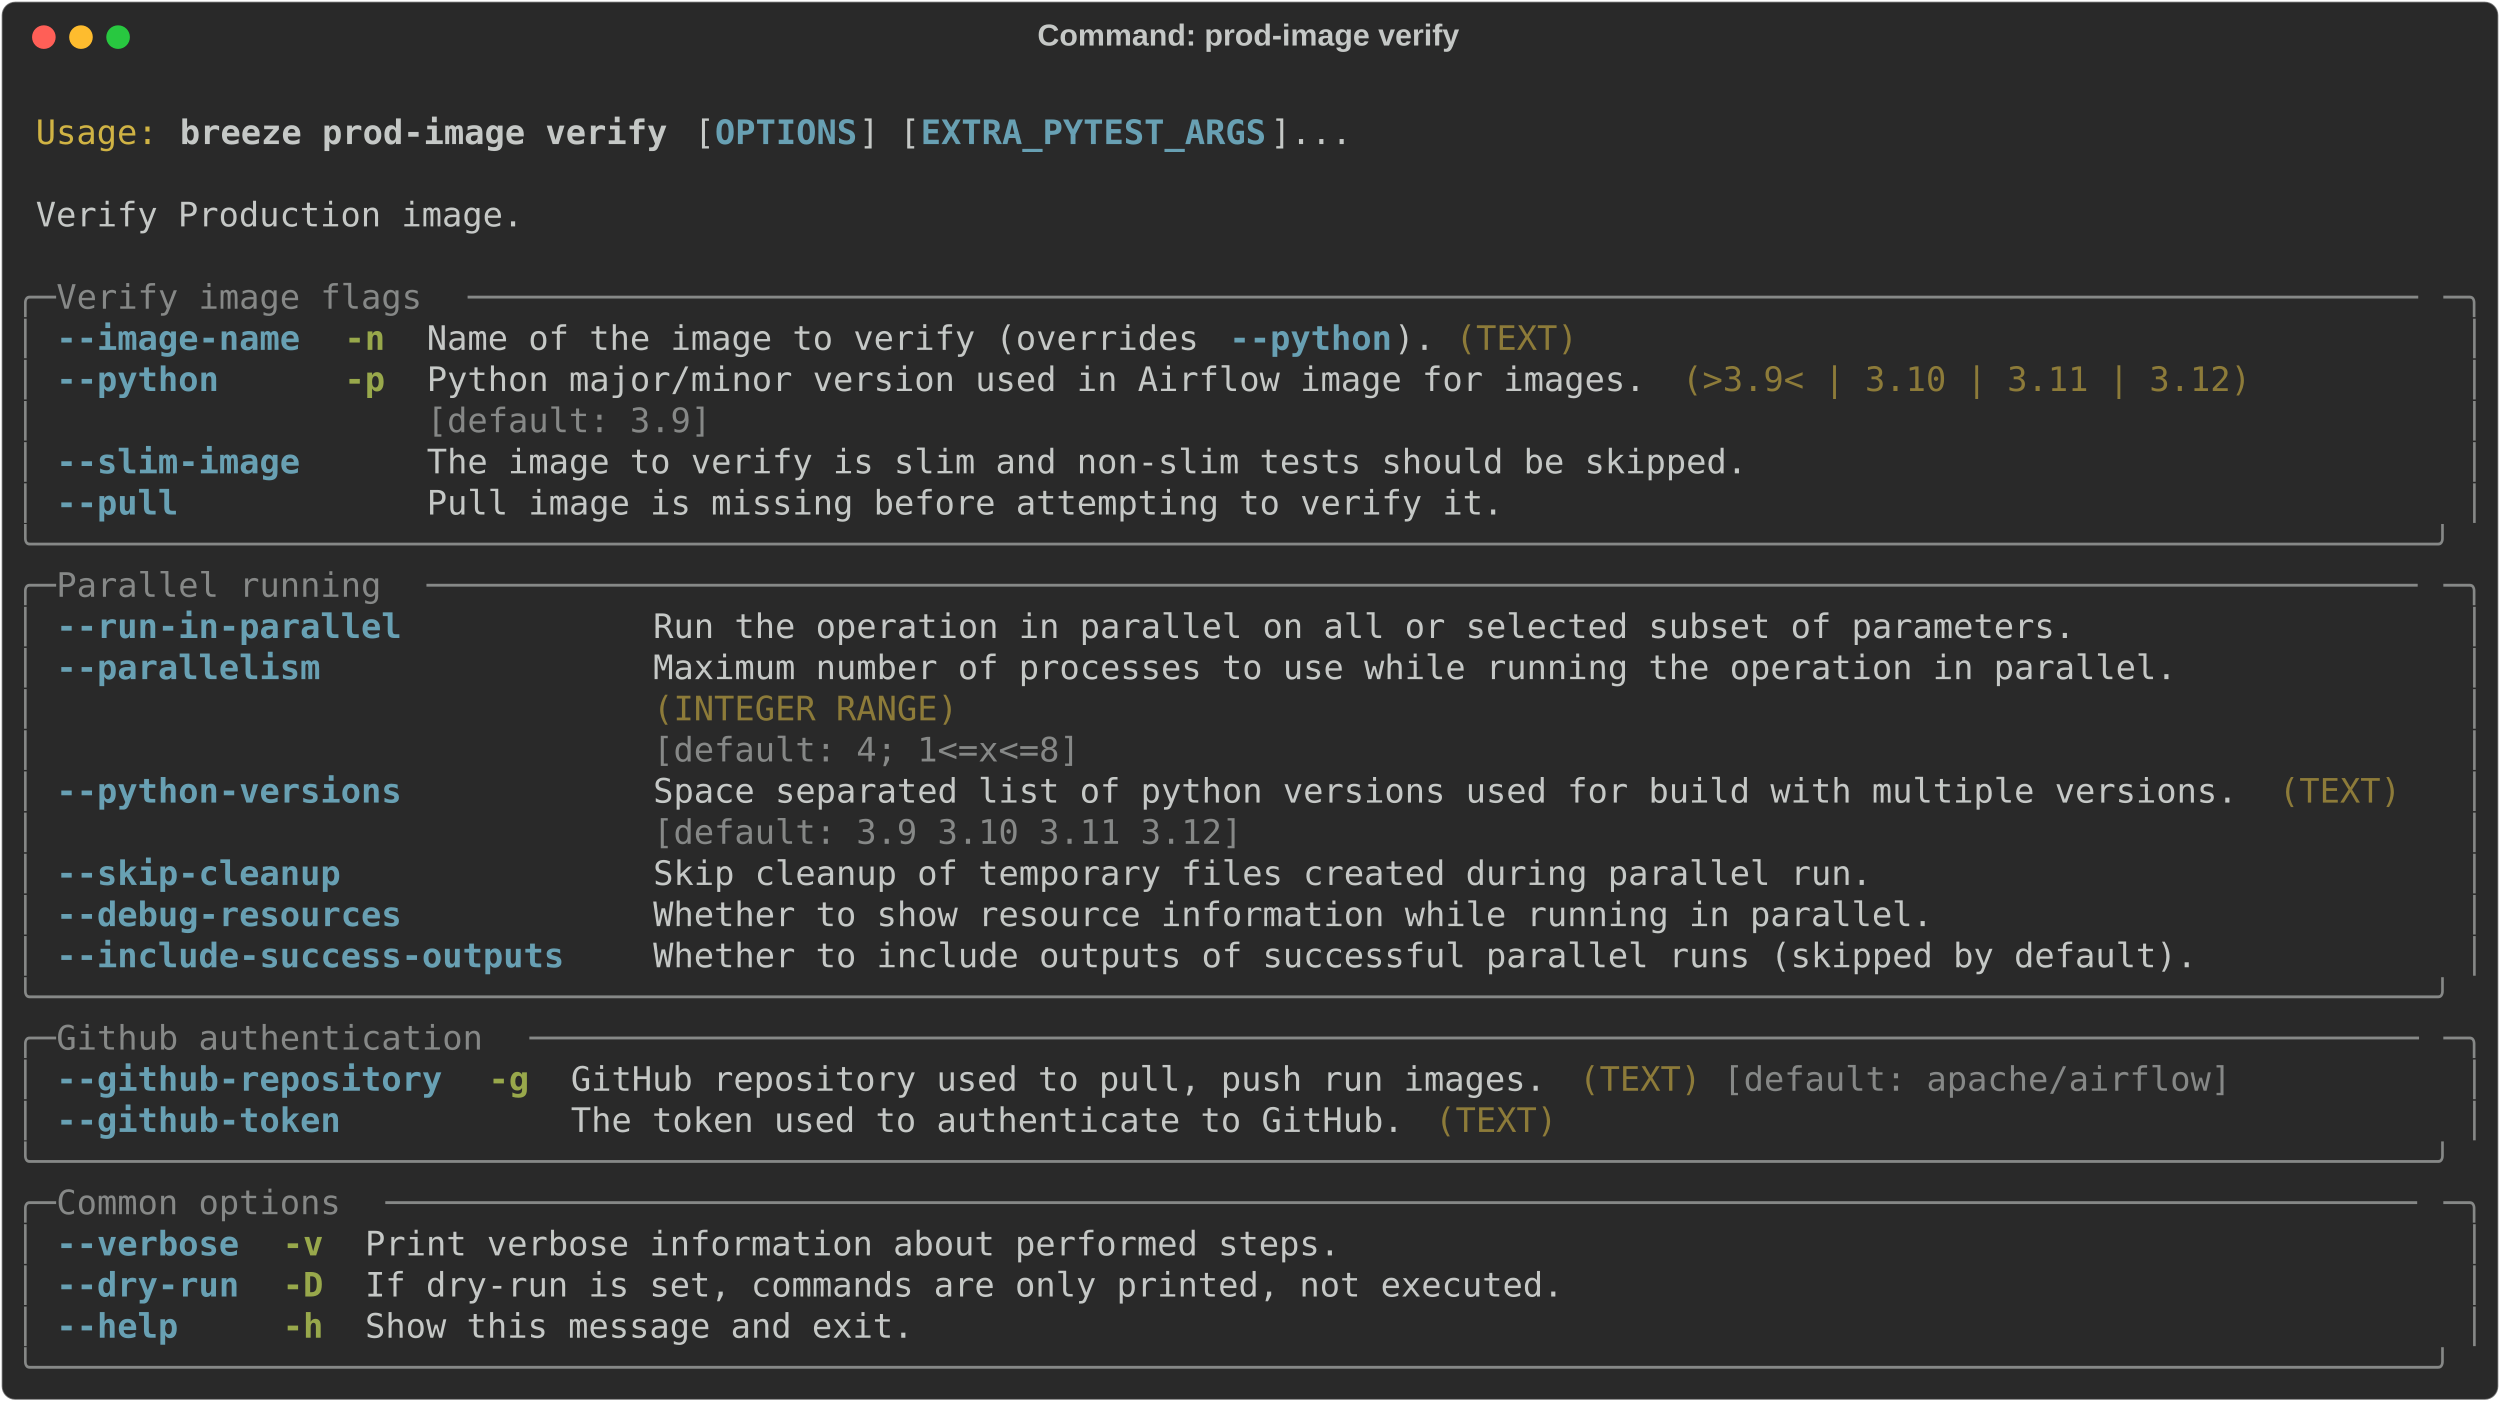
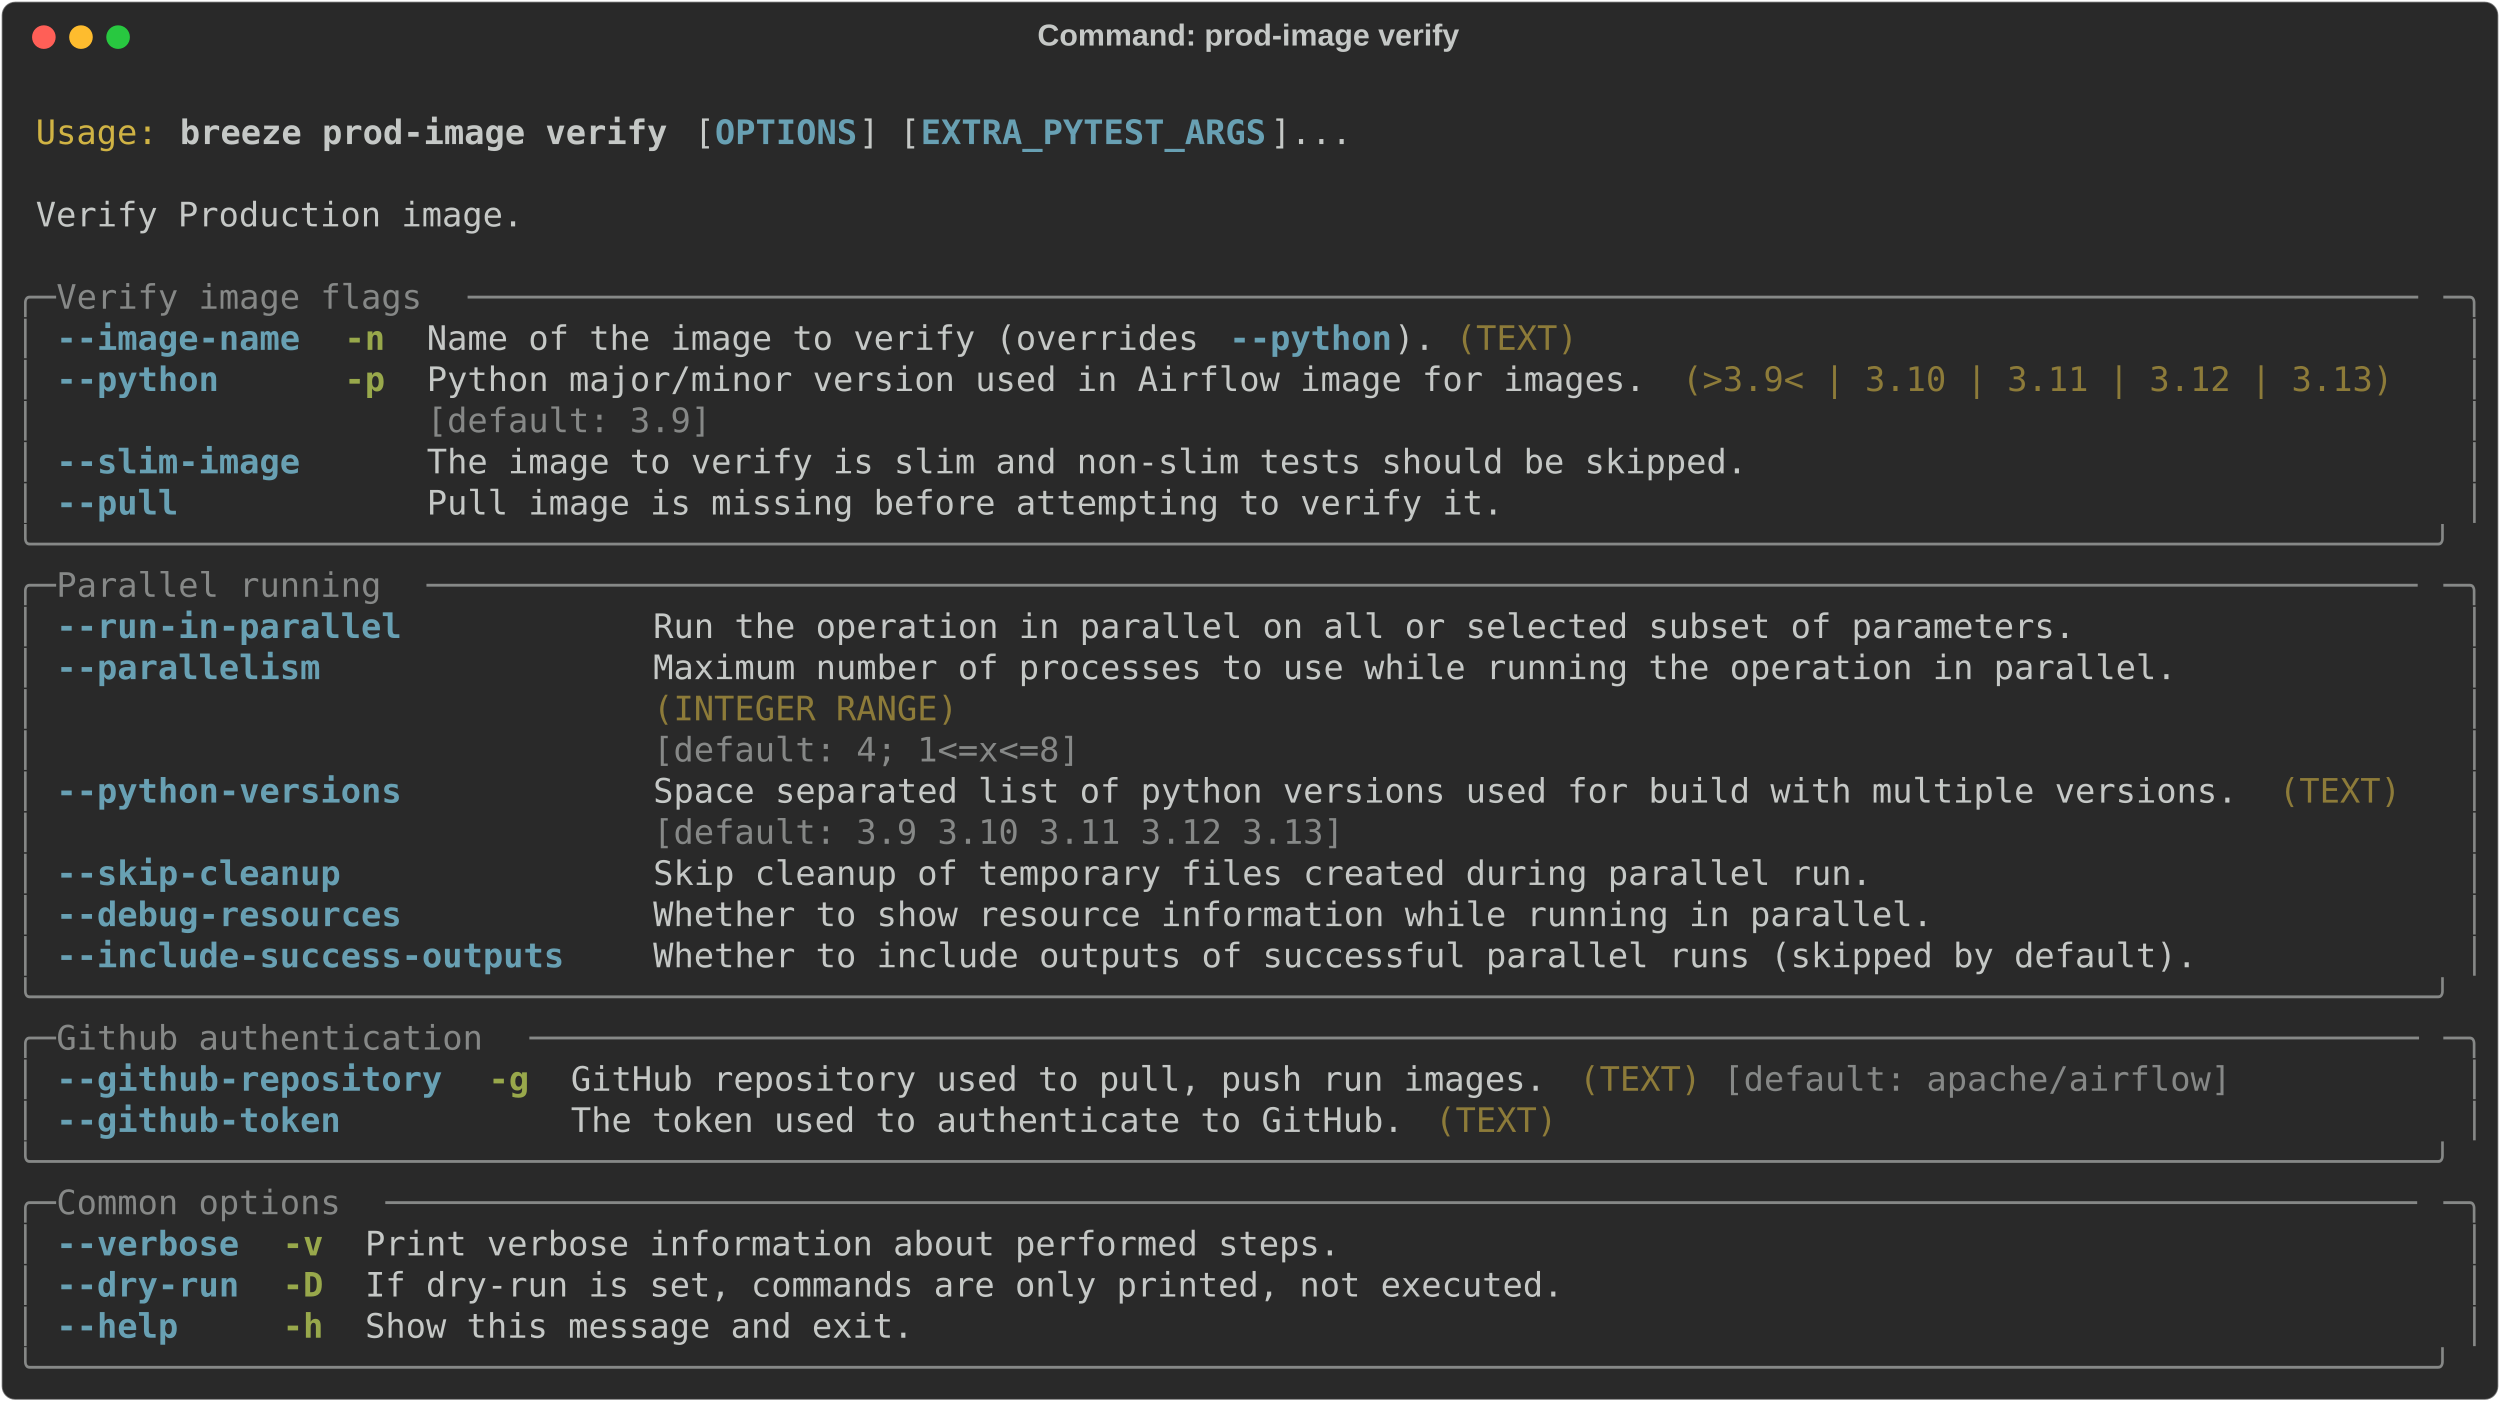
<svg xmlns="http://www.w3.org/2000/svg" class="rich-terminal" viewBox="0 0 1482 830.8">
  <style>

    @font-face {
        font-family: "Fira Code";
        src: local("FiraCode-Regular"),
                url("https://cdnjs.cloudflare.com/ajax/libs/firacode/6.2.0/woff2/FiraCode-Regular.woff2") format("woff2"),
                url("https://cdnjs.cloudflare.com/ajax/libs/firacode/6.2.0/woff/FiraCode-Regular.woff") format("woff");
        font-style: normal;
        font-weight: 400;
    }
    @font-face {
        font-family: "Fira Code";
        src: local("FiraCode-Bold"),
                url("https://cdnjs.cloudflare.com/ajax/libs/firacode/6.2.0/woff2/FiraCode-Bold.woff2") format("woff2"),
                url("https://cdnjs.cloudflare.com/ajax/libs/firacode/6.2.0/woff/FiraCode-Bold.woff") format("woff");
        font-style: bold;
        font-weight: 700;
    }

    .breeze-prod-image-verify-matrix {
        font-family: Fira Code, monospace;
        font-size: 20px;
        line-height: 24.4px;
        font-variant-east-asian: full-width;
    }

    .breeze-prod-image-verify-title {
        font-size: 18px;
        font-weight: bold;
        font-family: arial;
    }

    .breeze-prod-image-verify-r1 { fill: #c5c8c6 }
.breeze-prod-image-verify-r2 { fill: #d0b344 }
.breeze-prod-image-verify-r3 { fill: #c5c8c6;font-weight: bold }
.breeze-prod-image-verify-r4 { fill: #68a0b3;font-weight: bold }
.breeze-prod-image-verify-r5 { fill: #868887 }
.breeze-prod-image-verify-r6 { fill: #98a84b;font-weight: bold }
.breeze-prod-image-verify-r7 { fill: #8d7b39 }
    </style>
  <defs>
    <clipPath id="breeze-prod-image-verify-clip-terminal">
      <rect x="0" y="0" width="1463.0" height="779.8" />
    </clipPath>
    <clipPath id="breeze-prod-image-verify-line-0">
      <rect x="0" y="1.5" width="1464" height="24.65" />
    </clipPath>
    <clipPath id="breeze-prod-image-verify-line-1">
      <rect x="0" y="25.9" width="1464" height="24.65" />
    </clipPath>
    <clipPath id="breeze-prod-image-verify-line-2">
      <rect x="0" y="50.3" width="1464" height="24.65" />
    </clipPath>
    <clipPath id="breeze-prod-image-verify-line-3">
      <rect x="0" y="74.7" width="1464" height="24.65" />
    </clipPath>
    <clipPath id="breeze-prod-image-verify-line-4">
      <rect x="0" y="99.1" width="1464" height="24.65" />
    </clipPath>
    <clipPath id="breeze-prod-image-verify-line-5">
      <rect x="0" y="123.5" width="1464" height="24.65" />
    </clipPath>
    <clipPath id="breeze-prod-image-verify-line-6">
      <rect x="0" y="147.9" width="1464" height="24.65" />
    </clipPath>
    <clipPath id="breeze-prod-image-verify-line-7">
      <rect x="0" y="172.3" width="1464" height="24.65" />
    </clipPath>
    <clipPath id="breeze-prod-image-verify-line-8">
      <rect x="0" y="196.7" width="1464" height="24.65" />
    </clipPath>
    <clipPath id="breeze-prod-image-verify-line-9">
      <rect x="0" y="221.1" width="1464" height="24.65" />
    </clipPath>
    <clipPath id="breeze-prod-image-verify-line-10">
      <rect x="0" y="245.5" width="1464" height="24.65" />
    </clipPath>
    <clipPath id="breeze-prod-image-verify-line-11">
      <rect x="0" y="269.9" width="1464" height="24.65" />
    </clipPath>
    <clipPath id="breeze-prod-image-verify-line-12">
      <rect x="0" y="294.3" width="1464" height="24.65" />
    </clipPath>
    <clipPath id="breeze-prod-image-verify-line-13">
      <rect x="0" y="318.7" width="1464" height="24.65" />
    </clipPath>
    <clipPath id="breeze-prod-image-verify-line-14">
      <rect x="0" y="343.1" width="1464" height="24.65" />
    </clipPath>
    <clipPath id="breeze-prod-image-verify-line-15">
      <rect x="0" y="367.5" width="1464" height="24.65" />
    </clipPath>
    <clipPath id="breeze-prod-image-verify-line-16">
      <rect x="0" y="391.9" width="1464" height="24.65" />
    </clipPath>
    <clipPath id="breeze-prod-image-verify-line-17">
      <rect x="0" y="416.3" width="1464" height="24.65" />
    </clipPath>
    <clipPath id="breeze-prod-image-verify-line-18">
      <rect x="0" y="440.7" width="1464" height="24.65" />
    </clipPath>
    <clipPath id="breeze-prod-image-verify-line-19">
      <rect x="0" y="465.1" width="1464" height="24.65" />
    </clipPath>
    <clipPath id="breeze-prod-image-verify-line-20">
      <rect x="0" y="489.5" width="1464" height="24.65" />
    </clipPath>
    <clipPath id="breeze-prod-image-verify-line-21">
      <rect x="0" y="513.9" width="1464" height="24.65" />
    </clipPath>
    <clipPath id="breeze-prod-image-verify-line-22">
      <rect x="0" y="538.3" width="1464" height="24.65" />
    </clipPath>
    <clipPath id="breeze-prod-image-verify-line-23">
      <rect x="0" y="562.7" width="1464" height="24.65" />
    </clipPath>
    <clipPath id="breeze-prod-image-verify-line-24">
      <rect x="0" y="587.1" width="1464" height="24.65" />
    </clipPath>
    <clipPath id="breeze-prod-image-verify-line-25">
      <rect x="0" y="611.5" width="1464" height="24.65" />
    </clipPath>
    <clipPath id="breeze-prod-image-verify-line-26">
      <rect x="0" y="635.9" width="1464" height="24.65" />
    </clipPath>
    <clipPath id="breeze-prod-image-verify-line-27">
      <rect x="0" y="660.3" width="1464" height="24.65" />
    </clipPath>
    <clipPath id="breeze-prod-image-verify-line-28">
      <rect x="0" y="684.7" width="1464" height="24.65" />
    </clipPath>
    <clipPath id="breeze-prod-image-verify-line-29">
      <rect x="0" y="709.1" width="1464" height="24.65" />
    </clipPath>
    <clipPath id="breeze-prod-image-verify-line-30">
      <rect x="0" y="733.5" width="1464" height="24.65" />
    </clipPath>
  </defs>
  <rect fill="#292929" stroke="rgba(255,255,255,0.35)" stroke-width="1" x="1" y="1" width="1480" height="828.8" rx="8" />
  <text class="breeze-prod-image-verify-title" fill="#c5c8c6" text-anchor="middle" x="740" y="27">Command: prod-image verify</text>
  <g transform="translate(26,22)">
    <circle cx="0" cy="0" r="7" fill="#ff5f57" />
    <circle cx="22" cy="0" r="7" fill="#febc2e" />
    <circle cx="44" cy="0" r="7" fill="#28c840" />
  </g>
  <g transform="translate(9, 41)" clip-path="url(#breeze-prod-image-verify-clip-terminal)">
    <g class="breeze-prod-image-verify-matrix">
      <text class="breeze-prod-image-verify-r1" x="1464" y="20" textLength="12.2" clip-path="url(#breeze-prod-image-verify-line-0)">
</text>
      <text class="breeze-prod-image-verify-r2" x="12.2" y="44.4" textLength="73.2" clip-path="url(#breeze-prod-image-verify-line-1)">Usage:</text>
      <text class="breeze-prod-image-verify-r3" x="97.6" y="44.4" textLength="292.8" clip-path="url(#breeze-prod-image-verify-line-1)">breeze prod-image verify</text>
      <text class="breeze-prod-image-verify-r1" x="402.6" y="44.4" textLength="12.2" clip-path="url(#breeze-prod-image-verify-line-1)">[</text>
      <text class="breeze-prod-image-verify-r4" x="414.8" y="44.4" textLength="85.4" clip-path="url(#breeze-prod-image-verify-line-1)">OPTIONS</text>
      <text class="breeze-prod-image-verify-r1" x="500.2" y="44.4" textLength="36.6" clip-path="url(#breeze-prod-image-verify-line-1)">] [</text>
      <text class="breeze-prod-image-verify-r4" x="536.8" y="44.4" textLength="207.4" clip-path="url(#breeze-prod-image-verify-line-1)">EXTRA_PYTEST_ARGS</text>
      <text class="breeze-prod-image-verify-r1" x="744.2" y="44.4" textLength="48.8" clip-path="url(#breeze-prod-image-verify-line-1)">]...</text>
      <text class="breeze-prod-image-verify-r1" x="1464" y="44.4" textLength="12.2" clip-path="url(#breeze-prod-image-verify-line-1)">
</text>
      <text class="breeze-prod-image-verify-r1" x="1464" y="68.8" textLength="12.2" clip-path="url(#breeze-prod-image-verify-line-2)">
</text>
      <text class="breeze-prod-image-verify-r1" x="12.2" y="93.2" textLength="292.8" clip-path="url(#breeze-prod-image-verify-line-3)">Verify Production image.</text>
      <text class="breeze-prod-image-verify-r1" x="1464" y="93.2" textLength="12.2" clip-path="url(#breeze-prod-image-verify-line-3)">
</text>
      <text class="breeze-prod-image-verify-r1" x="1464" y="117.6" textLength="12.2" clip-path="url(#breeze-prod-image-verify-line-4)">
</text>
      <text class="breeze-prod-image-verify-r5" x="0" y="142" textLength="24.4" clip-path="url(#breeze-prod-image-verify-line-5)">╭─</text>
      <text class="breeze-prod-image-verify-r5" x="24.4" y="142" textLength="244" clip-path="url(#breeze-prod-image-verify-line-5)"> Verify image flags </text>
      <text class="breeze-prod-image-verify-r5" x="268.4" y="142" textLength="1171.2" clip-path="url(#breeze-prod-image-verify-line-5)">────────────────────────────────────────────────────────────────────────────────────────────────</text>
      <text class="breeze-prod-image-verify-r5" x="1439.6" y="142" textLength="24.4" clip-path="url(#breeze-prod-image-verify-line-5)">─╮</text>
      <text class="breeze-prod-image-verify-r1" x="1464" y="142" textLength="12.2" clip-path="url(#breeze-prod-image-verify-line-5)">
</text>
      <text class="breeze-prod-image-verify-r5" x="0" y="166.4" textLength="12.2" clip-path="url(#breeze-prod-image-verify-line-6)">│</text>
      <text class="breeze-prod-image-verify-r4" x="24.4" y="166.4" textLength="146.4" clip-path="url(#breeze-prod-image-verify-line-6)">--image-name</text>
      <text class="breeze-prod-image-verify-r6" x="195.2" y="166.4" textLength="24.4" clip-path="url(#breeze-prod-image-verify-line-6)">-n</text>
      <text class="breeze-prod-image-verify-r1" x="244" y="166.4" textLength="475.8" clip-path="url(#breeze-prod-image-verify-line-6)">Name of the image to verify (overrides </text>
      <text class="breeze-prod-image-verify-r4" x="719.8" y="166.4" textLength="97.6" clip-path="url(#breeze-prod-image-verify-line-6)">--python</text>
      <text class="breeze-prod-image-verify-r1" x="817.4" y="166.4" textLength="24.4" clip-path="url(#breeze-prod-image-verify-line-6)">).</text>
      <text class="breeze-prod-image-verify-r7" x="854" y="166.4" textLength="73.2" clip-path="url(#breeze-prod-image-verify-line-6)">(TEXT)</text>
      <text class="breeze-prod-image-verify-r5" x="1451.8" y="166.4" textLength="12.2" clip-path="url(#breeze-prod-image-verify-line-6)">│</text>
      <text class="breeze-prod-image-verify-r1" x="1464" y="166.4" textLength="12.2" clip-path="url(#breeze-prod-image-verify-line-6)">
</text>
      <text class="breeze-prod-image-verify-r5" x="0" y="190.8" textLength="12.2" clip-path="url(#breeze-prod-image-verify-line-7)">│</text>
      <text class="breeze-prod-image-verify-r4" x="24.4" y="190.8" textLength="97.6" clip-path="url(#breeze-prod-image-verify-line-7)">--python</text>
      <text class="breeze-prod-image-verify-r6" x="195.2" y="190.8" textLength="24.4" clip-path="url(#breeze-prod-image-verify-line-7)">-p</text>
      <text class="breeze-prod-image-verify-r1" x="244" y="190.8" textLength="732" clip-path="url(#breeze-prod-image-verify-line-7)">Python major/minor version used in Airflow image for images.</text>
-       <text class="breeze-prod-image-verify-r7" x="988.2" y="190.8" textLength="341.6" clip-path="url(#breeze-prod-image-verify-line-7)">(&gt;3.9&lt; | 3.10 | 3.11 | 3.12)</text>
+       <text class="breeze-prod-image-verify-r7" x="988.2" y="190.8" textLength="427" clip-path="url(#breeze-prod-image-verify-line-7)">(&gt;3.9&lt; | 3.10 | 3.11 | 3.12 | 3.13)</text>
      <text class="breeze-prod-image-verify-r5" x="1451.8" y="190.8" textLength="12.2" clip-path="url(#breeze-prod-image-verify-line-7)">│</text>
      <text class="breeze-prod-image-verify-r1" x="1464" y="190.8" textLength="12.2" clip-path="url(#breeze-prod-image-verify-line-7)">
</text>
      <text class="breeze-prod-image-verify-r5" x="0" y="215.2" textLength="12.2" clip-path="url(#breeze-prod-image-verify-line-8)">│</text>
      <text class="breeze-prod-image-verify-r5" x="244" y="215.2" textLength="732" clip-path="url(#breeze-prod-image-verify-line-8)">[default: 3.9]                                              </text>
      <text class="breeze-prod-image-verify-r5" x="1451.8" y="215.2" textLength="12.2" clip-path="url(#breeze-prod-image-verify-line-8)">│</text>
      <text class="breeze-prod-image-verify-r1" x="1464" y="215.2" textLength="12.2" clip-path="url(#breeze-prod-image-verify-line-8)">
</text>
      <text class="breeze-prod-image-verify-r5" x="0" y="239.6" textLength="12.2" clip-path="url(#breeze-prod-image-verify-line-9)">│</text>
      <text class="breeze-prod-image-verify-r4" x="24.4" y="239.6" textLength="146.4" clip-path="url(#breeze-prod-image-verify-line-9)">--slim-image</text>
      <text class="breeze-prod-image-verify-r1" x="244" y="239.6" textLength="793" clip-path="url(#breeze-prod-image-verify-line-9)">The image to verify is slim and non-slim tests should be skipped.</text>
      <text class="breeze-prod-image-verify-r5" x="1451.8" y="239.6" textLength="12.2" clip-path="url(#breeze-prod-image-verify-line-9)">│</text>
      <text class="breeze-prod-image-verify-r1" x="1464" y="239.6" textLength="12.2" clip-path="url(#breeze-prod-image-verify-line-9)">
</text>
      <text class="breeze-prod-image-verify-r5" x="0" y="264" textLength="12.2" clip-path="url(#breeze-prod-image-verify-line-10)">│</text>
      <text class="breeze-prod-image-verify-r4" x="24.4" y="264" textLength="73.2" clip-path="url(#breeze-prod-image-verify-line-10)">--pull</text>
      <text class="breeze-prod-image-verify-r1" x="244" y="264" textLength="646.6" clip-path="url(#breeze-prod-image-verify-line-10)">Pull image is missing before attempting to verify it.</text>
      <text class="breeze-prod-image-verify-r5" x="1451.8" y="264" textLength="12.2" clip-path="url(#breeze-prod-image-verify-line-10)">│</text>
      <text class="breeze-prod-image-verify-r1" x="1464" y="264" textLength="12.2" clip-path="url(#breeze-prod-image-verify-line-10)">
</text>
      <text class="breeze-prod-image-verify-r5" x="0" y="288.4" textLength="1464" clip-path="url(#breeze-prod-image-verify-line-11)">╰──────────────────────────────────────────────────────────────────────────────────────────────────────────────────────╯</text>
      <text class="breeze-prod-image-verify-r1" x="1464" y="288.4" textLength="12.2" clip-path="url(#breeze-prod-image-verify-line-11)">
</text>
      <text class="breeze-prod-image-verify-r5" x="0" y="312.8" textLength="24.4" clip-path="url(#breeze-prod-image-verify-line-12)">╭─</text>
      <text class="breeze-prod-image-verify-r5" x="24.4" y="312.8" textLength="219.6" clip-path="url(#breeze-prod-image-verify-line-12)"> Parallel running </text>
      <text class="breeze-prod-image-verify-r5" x="244" y="312.8" textLength="1195.6" clip-path="url(#breeze-prod-image-verify-line-12)">──────────────────────────────────────────────────────────────────────────────────────────────────</text>
      <text class="breeze-prod-image-verify-r5" x="1439.6" y="312.8" textLength="24.4" clip-path="url(#breeze-prod-image-verify-line-12)">─╮</text>
      <text class="breeze-prod-image-verify-r1" x="1464" y="312.8" textLength="12.2" clip-path="url(#breeze-prod-image-verify-line-12)">
</text>
      <text class="breeze-prod-image-verify-r5" x="0" y="337.2" textLength="12.2" clip-path="url(#breeze-prod-image-verify-line-13)">│</text>
      <text class="breeze-prod-image-verify-r4" x="24.4" y="337.2" textLength="207.4" clip-path="url(#breeze-prod-image-verify-line-13)">--run-in-parallel</text>
      <text class="breeze-prod-image-verify-r1" x="378.2" y="337.2" textLength="854" clip-path="url(#breeze-prod-image-verify-line-13)">Run the operation in parallel on all or selected subset of parameters.</text>
      <text class="breeze-prod-image-verify-r5" x="1451.8" y="337.2" textLength="12.2" clip-path="url(#breeze-prod-image-verify-line-13)">│</text>
      <text class="breeze-prod-image-verify-r1" x="1464" y="337.2" textLength="12.2" clip-path="url(#breeze-prod-image-verify-line-13)">
</text>
      <text class="breeze-prod-image-verify-r5" x="0" y="361.6" textLength="12.2" clip-path="url(#breeze-prod-image-verify-line-14)">│</text>
      <text class="breeze-prod-image-verify-r4" x="24.4" y="361.6" textLength="158.6" clip-path="url(#breeze-prod-image-verify-line-14)">--parallelism</text>
      <text class="breeze-prod-image-verify-r1" x="378.2" y="361.6" textLength="915" clip-path="url(#breeze-prod-image-verify-line-14)">Maximum number of processes to use while running the operation in parallel.</text>
      <text class="breeze-prod-image-verify-r5" x="1451.8" y="361.6" textLength="12.2" clip-path="url(#breeze-prod-image-verify-line-14)">│</text>
      <text class="breeze-prod-image-verify-r1" x="1464" y="361.6" textLength="12.2" clip-path="url(#breeze-prod-image-verify-line-14)">
</text>
      <text class="breeze-prod-image-verify-r5" x="0" y="386" textLength="12.2" clip-path="url(#breeze-prod-image-verify-line-15)">│</text>
      <text class="breeze-prod-image-verify-r7" x="378.2" y="386" textLength="915" clip-path="url(#breeze-prod-image-verify-line-15)">(INTEGER RANGE)                                                            </text>
      <text class="breeze-prod-image-verify-r5" x="1451.8" y="386" textLength="12.2" clip-path="url(#breeze-prod-image-verify-line-15)">│</text>
      <text class="breeze-prod-image-verify-r1" x="1464" y="386" textLength="12.2" clip-path="url(#breeze-prod-image-verify-line-15)">
</text>
      <text class="breeze-prod-image-verify-r5" x="0" y="410.4" textLength="12.2" clip-path="url(#breeze-prod-image-verify-line-16)">│</text>
      <text class="breeze-prod-image-verify-r5" x="378.2" y="410.4" textLength="915" clip-path="url(#breeze-prod-image-verify-line-16)">[default: 4; 1&lt;=x&lt;=8]                                                      </text>
      <text class="breeze-prod-image-verify-r5" x="1451.8" y="410.4" textLength="12.2" clip-path="url(#breeze-prod-image-verify-line-16)">│</text>
      <text class="breeze-prod-image-verify-r1" x="1464" y="410.4" textLength="12.2" clip-path="url(#breeze-prod-image-verify-line-16)">
</text>
      <text class="breeze-prod-image-verify-r5" x="0" y="434.8" textLength="12.2" clip-path="url(#breeze-prod-image-verify-line-17)">│</text>
      <text class="breeze-prod-image-verify-r4" x="24.4" y="434.8" textLength="207.4" clip-path="url(#breeze-prod-image-verify-line-17)">--python-versions</text>
      <text class="breeze-prod-image-verify-r1" x="378.2" y="434.8" textLength="951.6" clip-path="url(#breeze-prod-image-verify-line-17)">Space separated list of python versions used for build with multiple versions.</text>
      <text class="breeze-prod-image-verify-r7" x="1342" y="434.8" textLength="73.2" clip-path="url(#breeze-prod-image-verify-line-17)">(TEXT)</text>
      <text class="breeze-prod-image-verify-r5" x="1451.8" y="434.8" textLength="12.2" clip-path="url(#breeze-prod-image-verify-line-17)">│</text>
      <text class="breeze-prod-image-verify-r1" x="1464" y="434.8" textLength="12.2" clip-path="url(#breeze-prod-image-verify-line-17)">
</text>
      <text class="breeze-prod-image-verify-r5" x="0" y="459.2" textLength="12.2" clip-path="url(#breeze-prod-image-verify-line-18)">│</text>
-       <text class="breeze-prod-image-verify-r5" x="378.2" y="459.2" textLength="951.6" clip-path="url(#breeze-prod-image-verify-line-18)">[default: 3.9 3.10 3.11 3.12]                                                 </text>
+       <text class="breeze-prod-image-verify-r5" x="378.2" y="459.2" textLength="951.6" clip-path="url(#breeze-prod-image-verify-line-18)">[default: 3.9 3.10 3.11 3.12 3.13]                                            </text>
      <text class="breeze-prod-image-verify-r5" x="1451.8" y="459.2" textLength="12.2" clip-path="url(#breeze-prod-image-verify-line-18)">│</text>
      <text class="breeze-prod-image-verify-r1" x="1464" y="459.2" textLength="12.2" clip-path="url(#breeze-prod-image-verify-line-18)">
</text>
      <text class="breeze-prod-image-verify-r5" x="0" y="483.6" textLength="12.2" clip-path="url(#breeze-prod-image-verify-line-19)">│</text>
      <text class="breeze-prod-image-verify-r4" x="24.4" y="483.6" textLength="170.8" clip-path="url(#breeze-prod-image-verify-line-19)">--skip-cleanup</text>
      <text class="breeze-prod-image-verify-r1" x="378.2" y="483.6" textLength="732" clip-path="url(#breeze-prod-image-verify-line-19)">Skip cleanup of temporary files created during parallel run.</text>
      <text class="breeze-prod-image-verify-r5" x="1451.8" y="483.6" textLength="12.2" clip-path="url(#breeze-prod-image-verify-line-19)">│</text>
      <text class="breeze-prod-image-verify-r1" x="1464" y="483.6" textLength="12.2" clip-path="url(#breeze-prod-image-verify-line-19)">
</text>
      <text class="breeze-prod-image-verify-r5" x="0" y="508" textLength="12.2" clip-path="url(#breeze-prod-image-verify-line-20)">│</text>
      <text class="breeze-prod-image-verify-r4" x="24.4" y="508" textLength="207.4" clip-path="url(#breeze-prod-image-verify-line-20)">--debug-resources</text>
      <text class="breeze-prod-image-verify-r1" x="378.2" y="508" textLength="768.6" clip-path="url(#breeze-prod-image-verify-line-20)">Whether to show resource information while running in parallel.</text>
      <text class="breeze-prod-image-verify-r5" x="1451.8" y="508" textLength="12.2" clip-path="url(#breeze-prod-image-verify-line-20)">│</text>
      <text class="breeze-prod-image-verify-r1" x="1464" y="508" textLength="12.2" clip-path="url(#breeze-prod-image-verify-line-20)">
</text>
      <text class="breeze-prod-image-verify-r5" x="0" y="532.4" textLength="12.2" clip-path="url(#breeze-prod-image-verify-line-21)">│</text>
      <text class="breeze-prod-image-verify-r4" x="24.4" y="532.4" textLength="305" clip-path="url(#breeze-prod-image-verify-line-21)">--include-success-outputs</text>
      <text class="breeze-prod-image-verify-r1" x="378.2" y="532.4" textLength="927.2" clip-path="url(#breeze-prod-image-verify-line-21)">Whether to include outputs of successful parallel runs (skipped by default).</text>
      <text class="breeze-prod-image-verify-r5" x="1451.8" y="532.4" textLength="12.2" clip-path="url(#breeze-prod-image-verify-line-21)">│</text>
      <text class="breeze-prod-image-verify-r1" x="1464" y="532.4" textLength="12.2" clip-path="url(#breeze-prod-image-verify-line-21)">
</text>
      <text class="breeze-prod-image-verify-r5" x="0" y="556.8" textLength="1464" clip-path="url(#breeze-prod-image-verify-line-22)">╰──────────────────────────────────────────────────────────────────────────────────────────────────────────────────────╯</text>
      <text class="breeze-prod-image-verify-r1" x="1464" y="556.8" textLength="12.2" clip-path="url(#breeze-prod-image-verify-line-22)">
</text>
      <text class="breeze-prod-image-verify-r5" x="0" y="581.2" textLength="24.4" clip-path="url(#breeze-prod-image-verify-line-23)">╭─</text>
      <text class="breeze-prod-image-verify-r5" x="24.4" y="581.2" textLength="280.6" clip-path="url(#breeze-prod-image-verify-line-23)"> Github authentication </text>
      <text class="breeze-prod-image-verify-r5" x="305" y="581.2" textLength="1134.6" clip-path="url(#breeze-prod-image-verify-line-23)">─────────────────────────────────────────────────────────────────────────────────────────────</text>
      <text class="breeze-prod-image-verify-r5" x="1439.6" y="581.2" textLength="24.4" clip-path="url(#breeze-prod-image-verify-line-23)">─╮</text>
      <text class="breeze-prod-image-verify-r1" x="1464" y="581.2" textLength="12.2" clip-path="url(#breeze-prod-image-verify-line-23)">
</text>
      <text class="breeze-prod-image-verify-r5" x="0" y="605.6" textLength="12.2" clip-path="url(#breeze-prod-image-verify-line-24)">│</text>
      <text class="breeze-prod-image-verify-r4" x="24.4" y="605.6" textLength="231.8" clip-path="url(#breeze-prod-image-verify-line-24)">--github-repository</text>
      <text class="breeze-prod-image-verify-r6" x="280.6" y="605.6" textLength="24.4" clip-path="url(#breeze-prod-image-verify-line-24)">-g</text>
      <text class="breeze-prod-image-verify-r1" x="329.4" y="605.6" textLength="585.6" clip-path="url(#breeze-prod-image-verify-line-24)">GitHub repository used to pull, push run images.</text>
      <text class="breeze-prod-image-verify-r7" x="927.2" y="605.6" textLength="73.2" clip-path="url(#breeze-prod-image-verify-line-24)">(TEXT)</text>
      <text class="breeze-prod-image-verify-r5" x="1012.6" y="605.6" textLength="305" clip-path="url(#breeze-prod-image-verify-line-24)">[default: apache/airflow]</text>
      <text class="breeze-prod-image-verify-r5" x="1451.8" y="605.6" textLength="12.2" clip-path="url(#breeze-prod-image-verify-line-24)">│</text>
      <text class="breeze-prod-image-verify-r1" x="1464" y="605.6" textLength="12.2" clip-path="url(#breeze-prod-image-verify-line-24)">
</text>
      <text class="breeze-prod-image-verify-r5" x="0" y="630" textLength="12.2" clip-path="url(#breeze-prod-image-verify-line-25)">│</text>
      <text class="breeze-prod-image-verify-r4" x="24.4" y="630" textLength="170.8" clip-path="url(#breeze-prod-image-verify-line-25)">--github-token</text>
      <text class="breeze-prod-image-verify-r1" x="329.4" y="630" textLength="500.2" clip-path="url(#breeze-prod-image-verify-line-25)">The token used to authenticate to GitHub.</text>
      <text class="breeze-prod-image-verify-r7" x="841.8" y="630" textLength="73.2" clip-path="url(#breeze-prod-image-verify-line-25)">(TEXT)</text>
      <text class="breeze-prod-image-verify-r5" x="1451.8" y="630" textLength="12.2" clip-path="url(#breeze-prod-image-verify-line-25)">│</text>
      <text class="breeze-prod-image-verify-r1" x="1464" y="630" textLength="12.2" clip-path="url(#breeze-prod-image-verify-line-25)">
</text>
      <text class="breeze-prod-image-verify-r5" x="0" y="654.4" textLength="1464" clip-path="url(#breeze-prod-image-verify-line-26)">╰──────────────────────────────────────────────────────────────────────────────────────────────────────────────────────╯</text>
      <text class="breeze-prod-image-verify-r1" x="1464" y="654.4" textLength="12.2" clip-path="url(#breeze-prod-image-verify-line-26)">
</text>
      <text class="breeze-prod-image-verify-r5" x="0" y="678.8" textLength="24.4" clip-path="url(#breeze-prod-image-verify-line-27)">╭─</text>
      <text class="breeze-prod-image-verify-r5" x="24.4" y="678.8" textLength="195.2" clip-path="url(#breeze-prod-image-verify-line-27)"> Common options </text>
      <text class="breeze-prod-image-verify-r5" x="219.6" y="678.8" textLength="1220" clip-path="url(#breeze-prod-image-verify-line-27)">────────────────────────────────────────────────────────────────────────────────────────────────────</text>
      <text class="breeze-prod-image-verify-r5" x="1439.6" y="678.8" textLength="24.4" clip-path="url(#breeze-prod-image-verify-line-27)">─╮</text>
      <text class="breeze-prod-image-verify-r1" x="1464" y="678.8" textLength="12.2" clip-path="url(#breeze-prod-image-verify-line-27)">
</text>
      <text class="breeze-prod-image-verify-r5" x="0" y="703.2" textLength="12.2" clip-path="url(#breeze-prod-image-verify-line-28)">│</text>
      <text class="breeze-prod-image-verify-r4" x="24.4" y="703.2" textLength="109.8" clip-path="url(#breeze-prod-image-verify-line-28)">--verbose</text>
      <text class="breeze-prod-image-verify-r6" x="158.6" y="703.2" textLength="24.4" clip-path="url(#breeze-prod-image-verify-line-28)">-v</text>
      <text class="breeze-prod-image-verify-r1" x="207.4" y="703.2" textLength="585.6" clip-path="url(#breeze-prod-image-verify-line-28)">Print verbose information about performed steps.</text>
      <text class="breeze-prod-image-verify-r5" x="1451.8" y="703.2" textLength="12.2" clip-path="url(#breeze-prod-image-verify-line-28)">│</text>
      <text class="breeze-prod-image-verify-r1" x="1464" y="703.2" textLength="12.2" clip-path="url(#breeze-prod-image-verify-line-28)">
</text>
      <text class="breeze-prod-image-verify-r5" x="0" y="727.6" textLength="12.2" clip-path="url(#breeze-prod-image-verify-line-29)">│</text>
      <text class="breeze-prod-image-verify-r4" x="24.4" y="727.6" textLength="109.8" clip-path="url(#breeze-prod-image-verify-line-29)">--dry-run</text>
      <text class="breeze-prod-image-verify-r6" x="158.6" y="727.6" textLength="24.4" clip-path="url(#breeze-prod-image-verify-line-29)">-D</text>
      <text class="breeze-prod-image-verify-r1" x="207.4" y="727.6" textLength="719.8" clip-path="url(#breeze-prod-image-verify-line-29)">If dry-run is set, commands are only printed, not executed.</text>
      <text class="breeze-prod-image-verify-r5" x="1451.8" y="727.6" textLength="12.2" clip-path="url(#breeze-prod-image-verify-line-29)">│</text>
      <text class="breeze-prod-image-verify-r1" x="1464" y="727.6" textLength="12.2" clip-path="url(#breeze-prod-image-verify-line-29)">
</text>
      <text class="breeze-prod-image-verify-r5" x="0" y="752" textLength="12.2" clip-path="url(#breeze-prod-image-verify-line-30)">│</text>
      <text class="breeze-prod-image-verify-r4" x="24.4" y="752" textLength="73.2" clip-path="url(#breeze-prod-image-verify-line-30)">--help</text>
      <text class="breeze-prod-image-verify-r6" x="158.6" y="752" textLength="24.4" clip-path="url(#breeze-prod-image-verify-line-30)">-h</text>
      <text class="breeze-prod-image-verify-r1" x="207.4" y="752" textLength="329.4" clip-path="url(#breeze-prod-image-verify-line-30)">Show this message and exit.</text>
      <text class="breeze-prod-image-verify-r5" x="1451.8" y="752" textLength="12.2" clip-path="url(#breeze-prod-image-verify-line-30)">│</text>
      <text class="breeze-prod-image-verify-r1" x="1464" y="752" textLength="12.2" clip-path="url(#breeze-prod-image-verify-line-30)">
</text>
      <text class="breeze-prod-image-verify-r5" x="0" y="776.4" textLength="1464" clip-path="url(#breeze-prod-image-verify-line-31)">╰──────────────────────────────────────────────────────────────────────────────────────────────────────────────────────╯</text>
      <text class="breeze-prod-image-verify-r1" x="1464" y="776.4" textLength="12.2" clip-path="url(#breeze-prod-image-verify-line-31)">
</text>
    </g>
  </g>
</svg>
